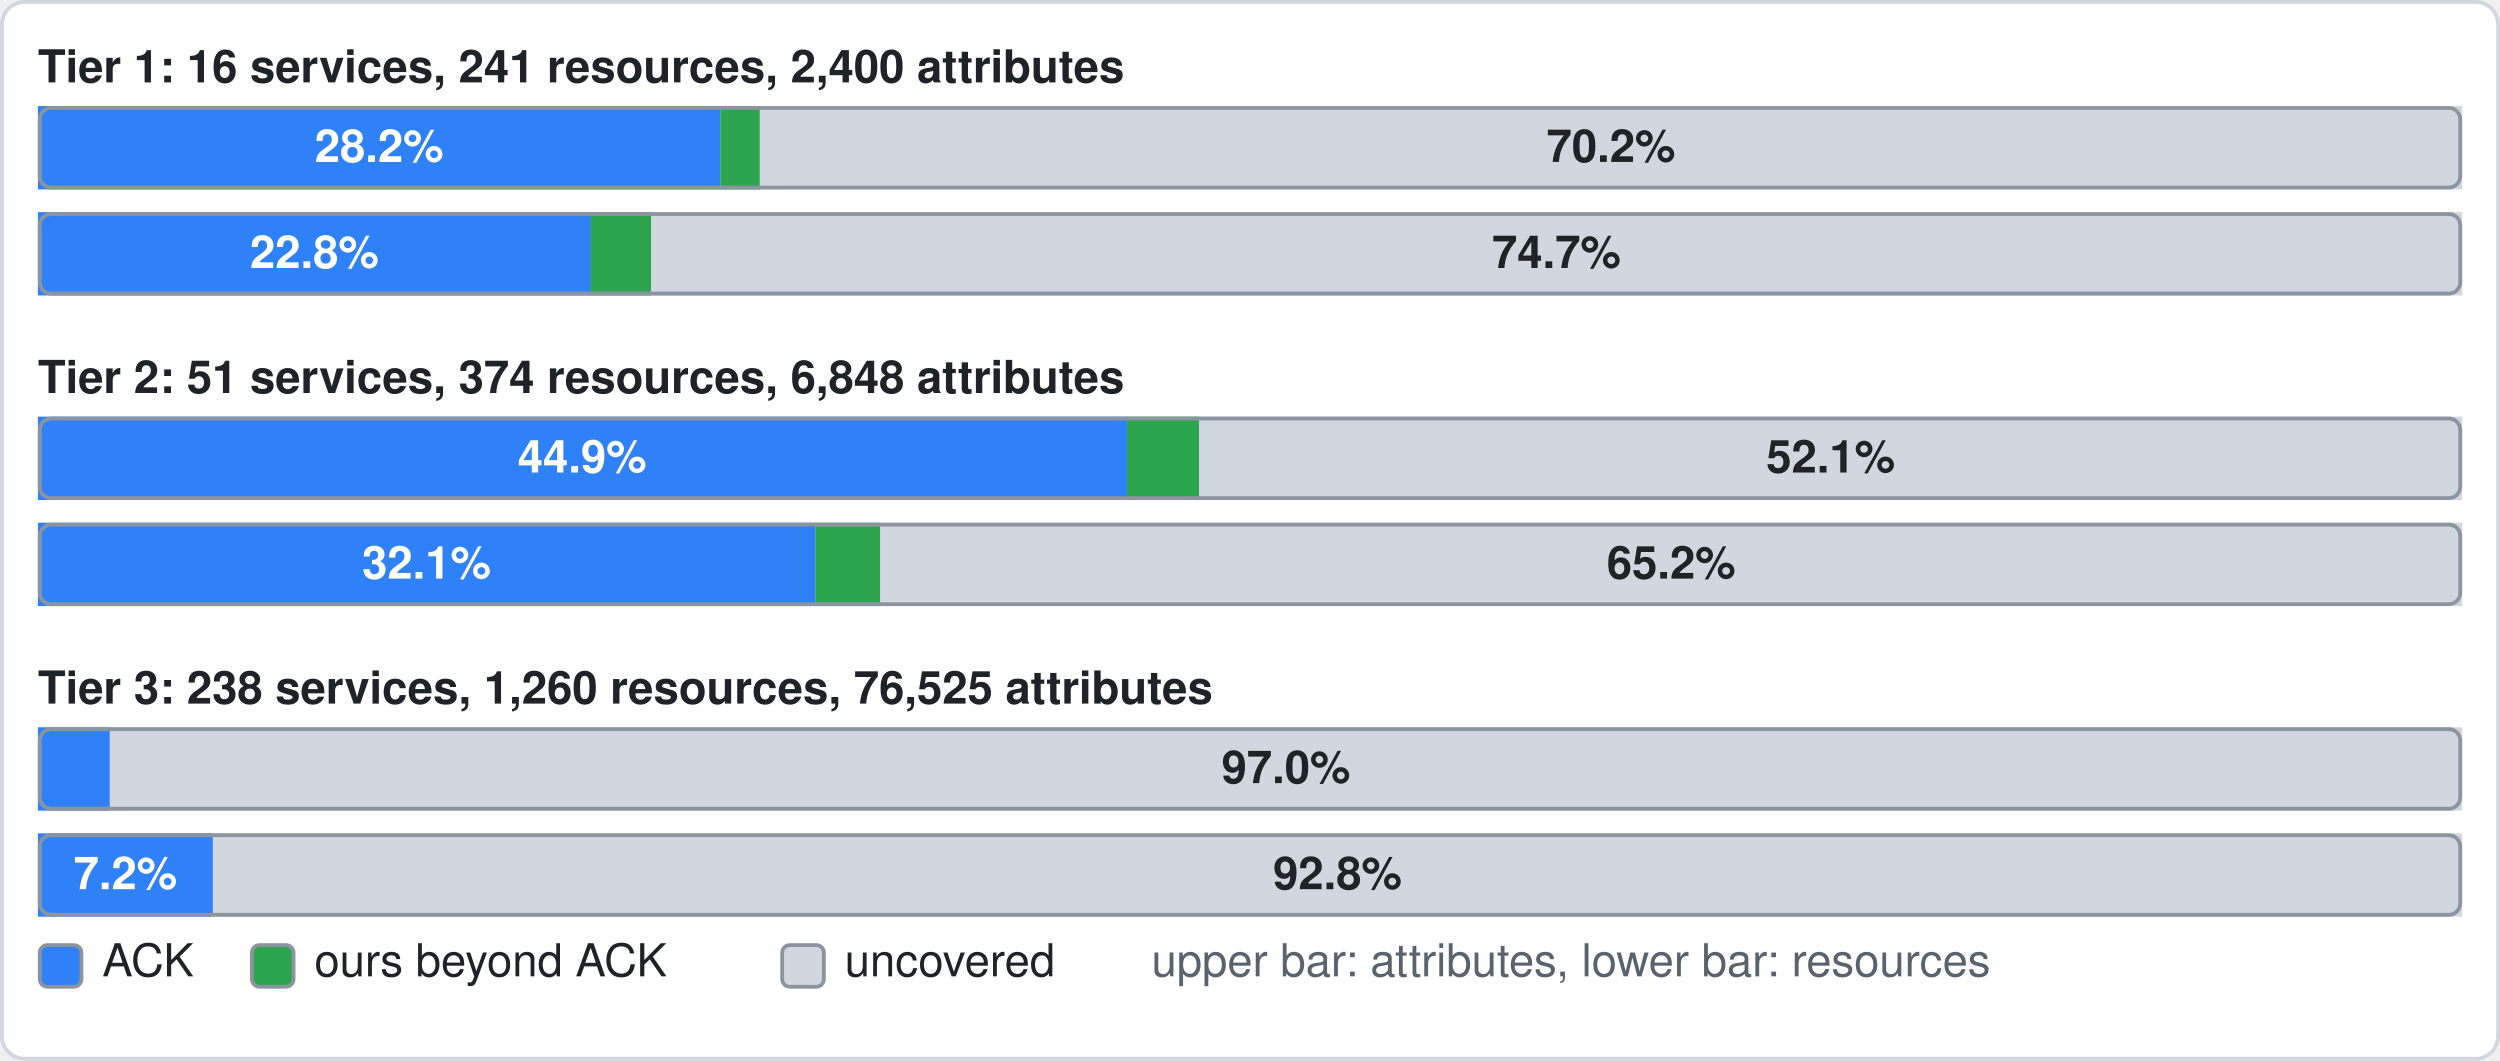
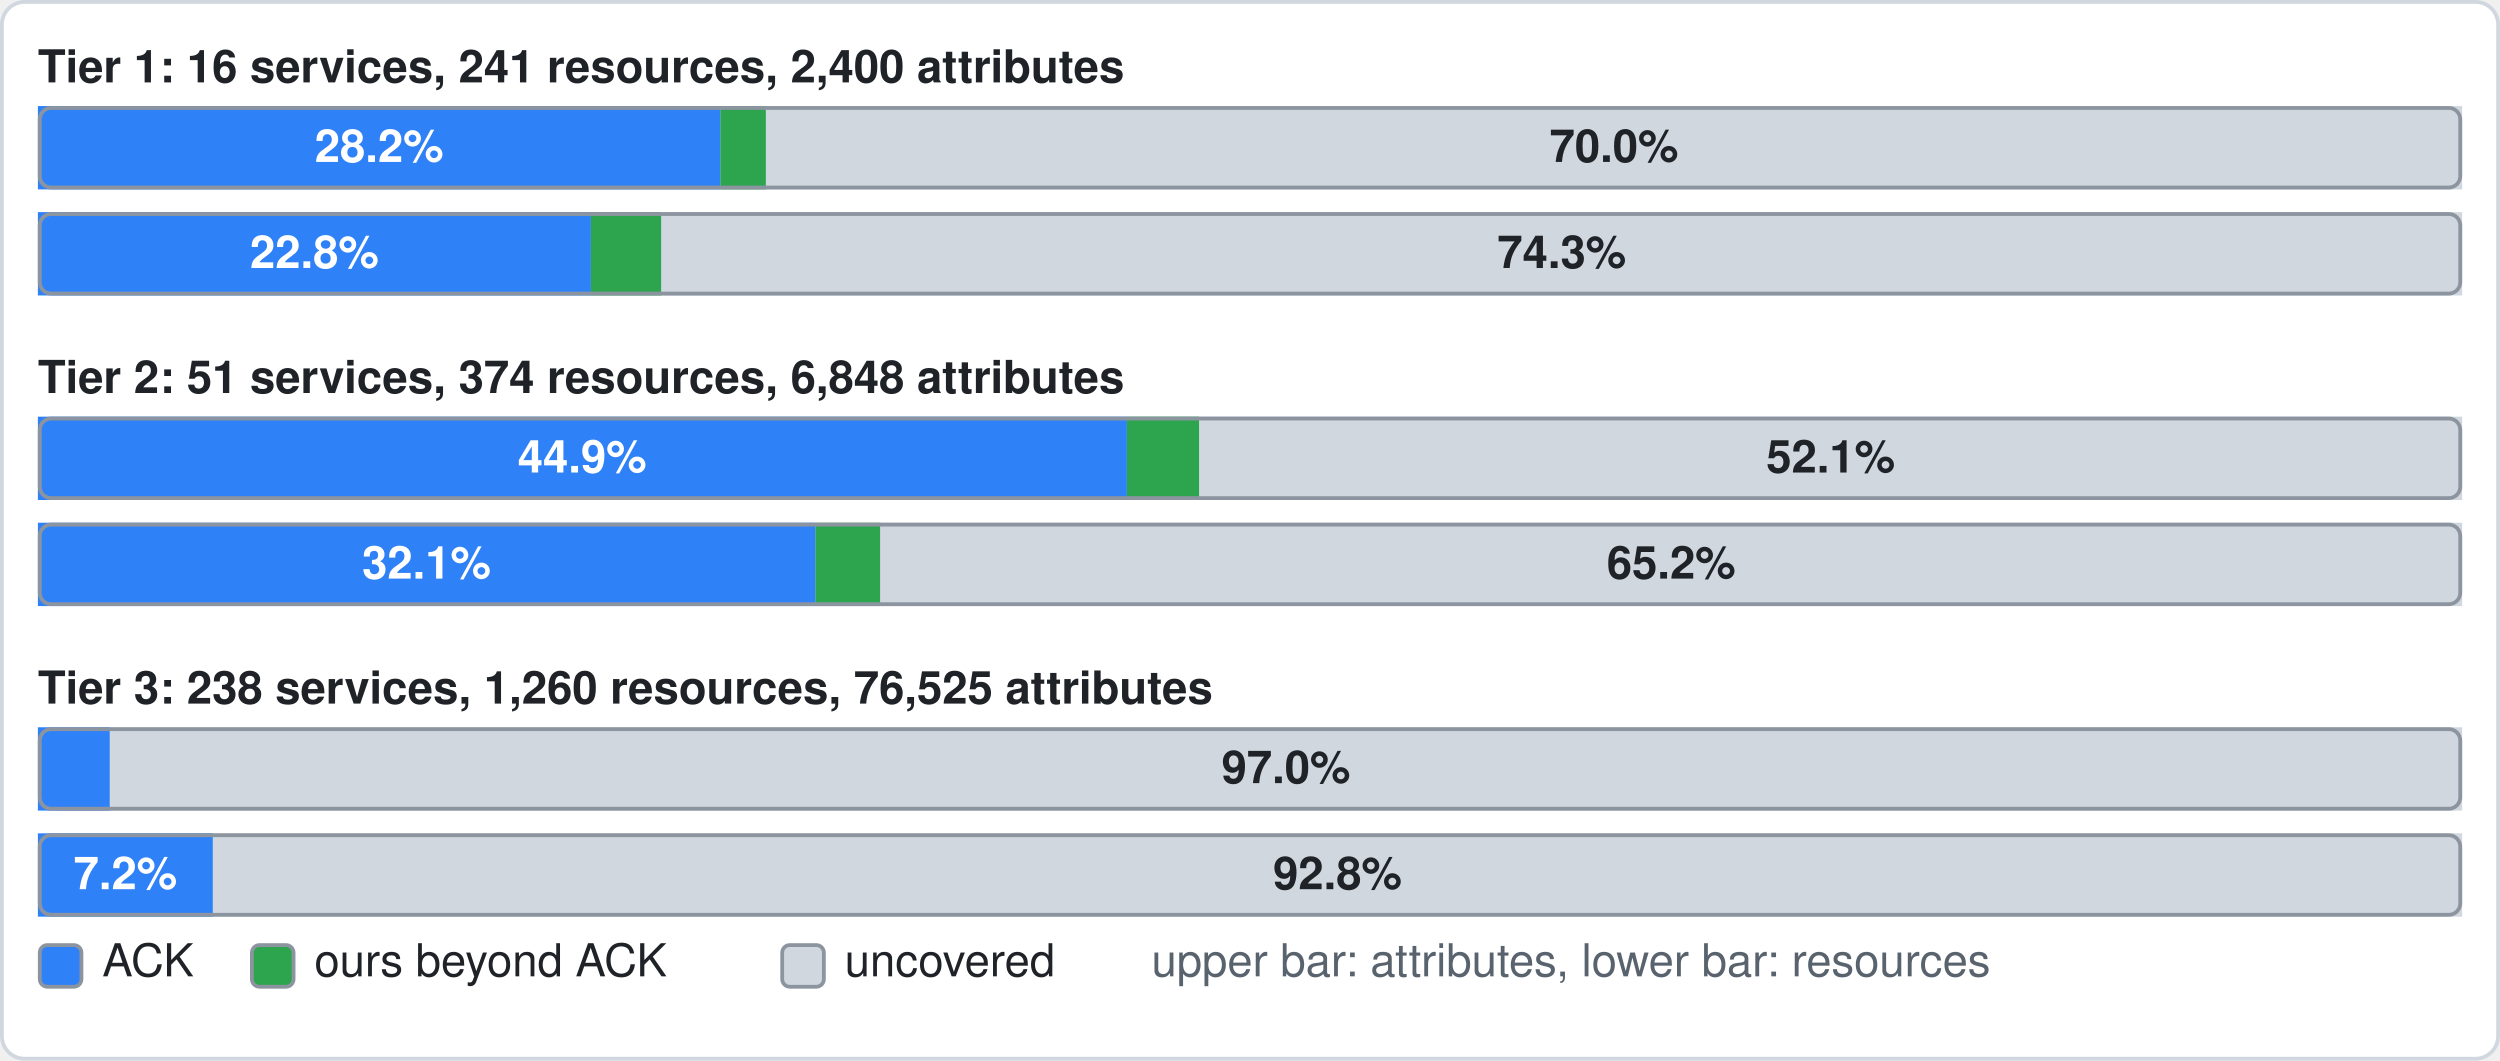
- <svg xmlns="http://www.w3.org/2000/svg" width="660" height="280" viewBox="0 0 660 280" role="img" aria-label="Tier 1: attributes official 28.2%, ours beyond 1.6%, uncovered 70.2%; resources official 22.8%, ours beyond 2.5%, uncovered 74.7%. Tier 2: attributes official 44.9%, ours beyond 3.0%, uncovered 52.1%; resources official 32.1%, ours beyond 2.7%, uncovered 65.2%. Tier 3: attributes official 3.0%, ours beyond 0.0%, uncovered 97.0%; resources official 7.2%, ours beyond 0.0%, uncovered 92.8%">
+ <svg xmlns="http://www.w3.org/2000/svg" width="660" height="280" viewBox="0 0 660 280" role="img" aria-label="Tier 1: attributes official 28.2%, ours beyond 1.9%, uncovered 70.0%; resources official 22.8%, ours beyond 2.9%, uncovered 74.3%. Tier 2: attributes official 44.9%, ours beyond 3.0%, uncovered 52.1%; resources official 32.1%, ours beyond 2.7%, uncovered 65.2%. Tier 3: attributes official 3.0%, ours beyond 0.0%, uncovered 97.0%; resources official 7.2%, ours beyond 0.0%, uncovered 92.8%">
  <rect x="0.5" y="0.5" width="659" height="279" rx="6" fill="#ffffff" stroke="#d0d7de" />
  <text x="10" y="19" font-family="-apple-system,BlinkMacSystemFont,'Segoe UI',Helvetica,Arial,sans-serif" font-size="12" font-weight="600" fill="#1f2328" dominant-baseline="central">Tier 1: 16 services, 241 resources, 2,400 attributes</text>
  <rect x="10" y="28" width="640" height="22" rx="3" fill="#d0d7de" />
  <rect x="10" y="28" width="180.2" height="22" fill="#2f81f7" />
  <text x="100.1" y="40" font-family="-apple-system,BlinkMacSystemFont,'Segoe UI',Helvetica,Arial,sans-serif" font-size="12" font-weight="600" fill="#ffffff" text-anchor="middle" dominant-baseline="central">28.2%</text>
-   <rect x="190.2" y="28" width="10.4" height="22" fill="#2da44e" />
-   <rect x="200.6" y="28" width="449.4" height="22" fill="#d0d7de" />
-   <text x="425.3" y="40" font-family="-apple-system,BlinkMacSystemFont,'Segoe UI',Helvetica,Arial,sans-serif" font-size="12" font-weight="600" fill="#1f2328" text-anchor="middle" dominant-baseline="central">70.2%</text>
+   <rect x="190.2" y="28" width="12" height="22" fill="#2da44e" />
+   <rect x="202.2" y="28" width="447.8" height="22" fill="#d0d7de" />
+   <text x="426.1" y="40" font-family="-apple-system,BlinkMacSystemFont,'Segoe UI',Helvetica,Arial,sans-serif" font-size="12" font-weight="600" fill="#1f2328" text-anchor="middle" dominant-baseline="central">70.0%</text>
  <rect x="10.5" y="28.5" width="639" height="21" rx="3" fill="none" stroke="#8c959f" />
  <rect x="10" y="56" width="640" height="22" rx="3" fill="#d0d7de" />
  <rect x="10" y="56" width="146" height="22" fill="#2f81f7" />
  <text x="83" y="68" font-family="-apple-system,BlinkMacSystemFont,'Segoe UI',Helvetica,Arial,sans-serif" font-size="12" font-weight="600" fill="#ffffff" text-anchor="middle" dominant-baseline="central">22.8%</text>
-   <rect x="156" y="56" width="15.9" height="22" fill="#2da44e" />
-   <rect x="171.9" y="56" width="478.1" height="22" fill="#d0d7de" />
-   <text x="410.9" y="68" font-family="-apple-system,BlinkMacSystemFont,'Segoe UI',Helvetica,Arial,sans-serif" font-size="12" font-weight="600" fill="#1f2328" text-anchor="middle" dominant-baseline="central">74.7%</text>
+   <rect x="156" y="56" width="18.6" height="22" fill="#2da44e" />
+   <rect x="174.6" y="56" width="475.4" height="22" fill="#d0d7de" />
+   <text x="412.3" y="68" font-family="-apple-system,BlinkMacSystemFont,'Segoe UI',Helvetica,Arial,sans-serif" font-size="12" font-weight="600" fill="#1f2328" text-anchor="middle" dominant-baseline="central">74.3%</text>
  <rect x="10.5" y="56.5" width="639" height="21" rx="3" fill="none" stroke="#8c959f" />
  <text x="10" y="101" font-family="-apple-system,BlinkMacSystemFont,'Segoe UI',Helvetica,Arial,sans-serif" font-size="12" font-weight="600" fill="#1f2328" dominant-baseline="central">Tier 2: 51 services, 374 resources, 6,848 attributes</text>
  <rect x="10" y="110" width="640" height="22" rx="3" fill="#d0d7de" />
  <rect x="10" y="110" width="287.5" height="22" fill="#2f81f7" />
  <text x="153.7" y="122" font-family="-apple-system,BlinkMacSystemFont,'Segoe UI',Helvetica,Arial,sans-serif" font-size="12" font-weight="600" fill="#ffffff" text-anchor="middle" dominant-baseline="central">44.9%</text>
  <rect x="297.5" y="110" width="19.1" height="22" fill="#2da44e" />
  <rect x="316.6" y="110" width="333.4" height="22" fill="#d0d7de" />
  <text x="483.3" y="122" font-family="-apple-system,BlinkMacSystemFont,'Segoe UI',Helvetica,Arial,sans-serif" font-size="12" font-weight="600" fill="#1f2328" text-anchor="middle" dominant-baseline="central">52.1%</text>
  <rect x="10.5" y="110.5" width="639" height="21" rx="3" fill="none" stroke="#8c959f" />
  <rect x="10" y="138" width="640" height="22" rx="3" fill="#d0d7de" />
  <rect x="10" y="138" width="205.3" height="22" fill="#2f81f7" />
  <text x="112.6" y="150" font-family="-apple-system,BlinkMacSystemFont,'Segoe UI',Helvetica,Arial,sans-serif" font-size="12" font-weight="600" fill="#ffffff" text-anchor="middle" dominant-baseline="central">32.1%</text>
  <rect x="215.3" y="138" width="17.1" height="22" fill="#2da44e" />
  <rect x="232.4" y="138" width="417.6" height="22" fill="#d0d7de" />
  <text x="441.2" y="150" font-family="-apple-system,BlinkMacSystemFont,'Segoe UI',Helvetica,Arial,sans-serif" font-size="12" font-weight="600" fill="#1f2328" text-anchor="middle" dominant-baseline="central">65.2%</text>
  <rect x="10.5" y="138.5" width="639" height="21" rx="3" fill="none" stroke="#8c959f" />
  <text x="10" y="183" font-family="-apple-system,BlinkMacSystemFont,'Segoe UI',Helvetica,Arial,sans-serif" font-size="12" font-weight="600" fill="#1f2328" dominant-baseline="central">Tier 3: 238 services, 1,260 resources, 76,525 attributes</text>
  <rect x="10" y="192" width="640" height="22" rx="3" fill="#d0d7de" />
  <rect x="10" y="192" width="19" height="22" fill="#2f81f7" />
  <rect x="29" y="192" width="621" height="22" fill="#d0d7de" />
  <text x="339.5" y="204" font-family="-apple-system,BlinkMacSystemFont,'Segoe UI',Helvetica,Arial,sans-serif" font-size="12" font-weight="600" fill="#1f2328" text-anchor="middle" dominant-baseline="central">97.0%</text>
  <rect x="10.5" y="192.5" width="639" height="21" rx="3" fill="none" stroke="#8c959f" />
  <rect x="10" y="220" width="640" height="22" rx="3" fill="#d0d7de" />
  <rect x="10" y="220" width="46.2" height="22" fill="#2f81f7" />
  <text x="33.1" y="232" font-family="-apple-system,BlinkMacSystemFont,'Segoe UI',Helvetica,Arial,sans-serif" font-size="12" font-weight="600" fill="#ffffff" text-anchor="middle" dominant-baseline="central">7.2%</text>
  <rect x="56.2" y="220" width="593.8" height="22" fill="#d0d7de" />
  <text x="353.1" y="232" font-family="-apple-system,BlinkMacSystemFont,'Segoe UI',Helvetica,Arial,sans-serif" font-size="12" font-weight="600" fill="#1f2328" text-anchor="middle" dominant-baseline="central">92.8%</text>
  <rect x="10.5" y="220.5" width="639" height="21" rx="3" fill="none" stroke="#8c959f" />
  <rect x="10.5" y="249.5" width="11" height="11" rx="2" fill="#2f81f7" stroke="#8c959f" />
  <text x="27" y="255" font-family="-apple-system,BlinkMacSystemFont,'Segoe UI',Helvetica,Arial,sans-serif" font-size="12" fill="#1f2328" dominant-baseline="central">ACK</text>
  <rect x="66.5" y="249.5" width="11" height="11" rx="2" fill="#2da44e" stroke="#8c959f" />
  <text x="83" y="255" font-family="-apple-system,BlinkMacSystemFont,'Segoe UI',Helvetica,Arial,sans-serif" font-size="12" fill="#1f2328" dominant-baseline="central">ours beyond ACK</text>
  <rect x="206.5" y="249.5" width="11" height="11" rx="2" fill="#d0d7de" stroke="#8c959f" />
  <text x="223" y="255" font-family="-apple-system,BlinkMacSystemFont,'Segoe UI',Helvetica,Arial,sans-serif" font-size="12" fill="#1f2328" dominant-baseline="central">uncovered</text>
  <text x="304" y="255" font-family="-apple-system,BlinkMacSystemFont,'Segoe UI',Helvetica,Arial,sans-serif" font-size="12" fill="#59636e" dominant-baseline="central">upper bar: attributes, lower bar: resources</text>
</svg>
